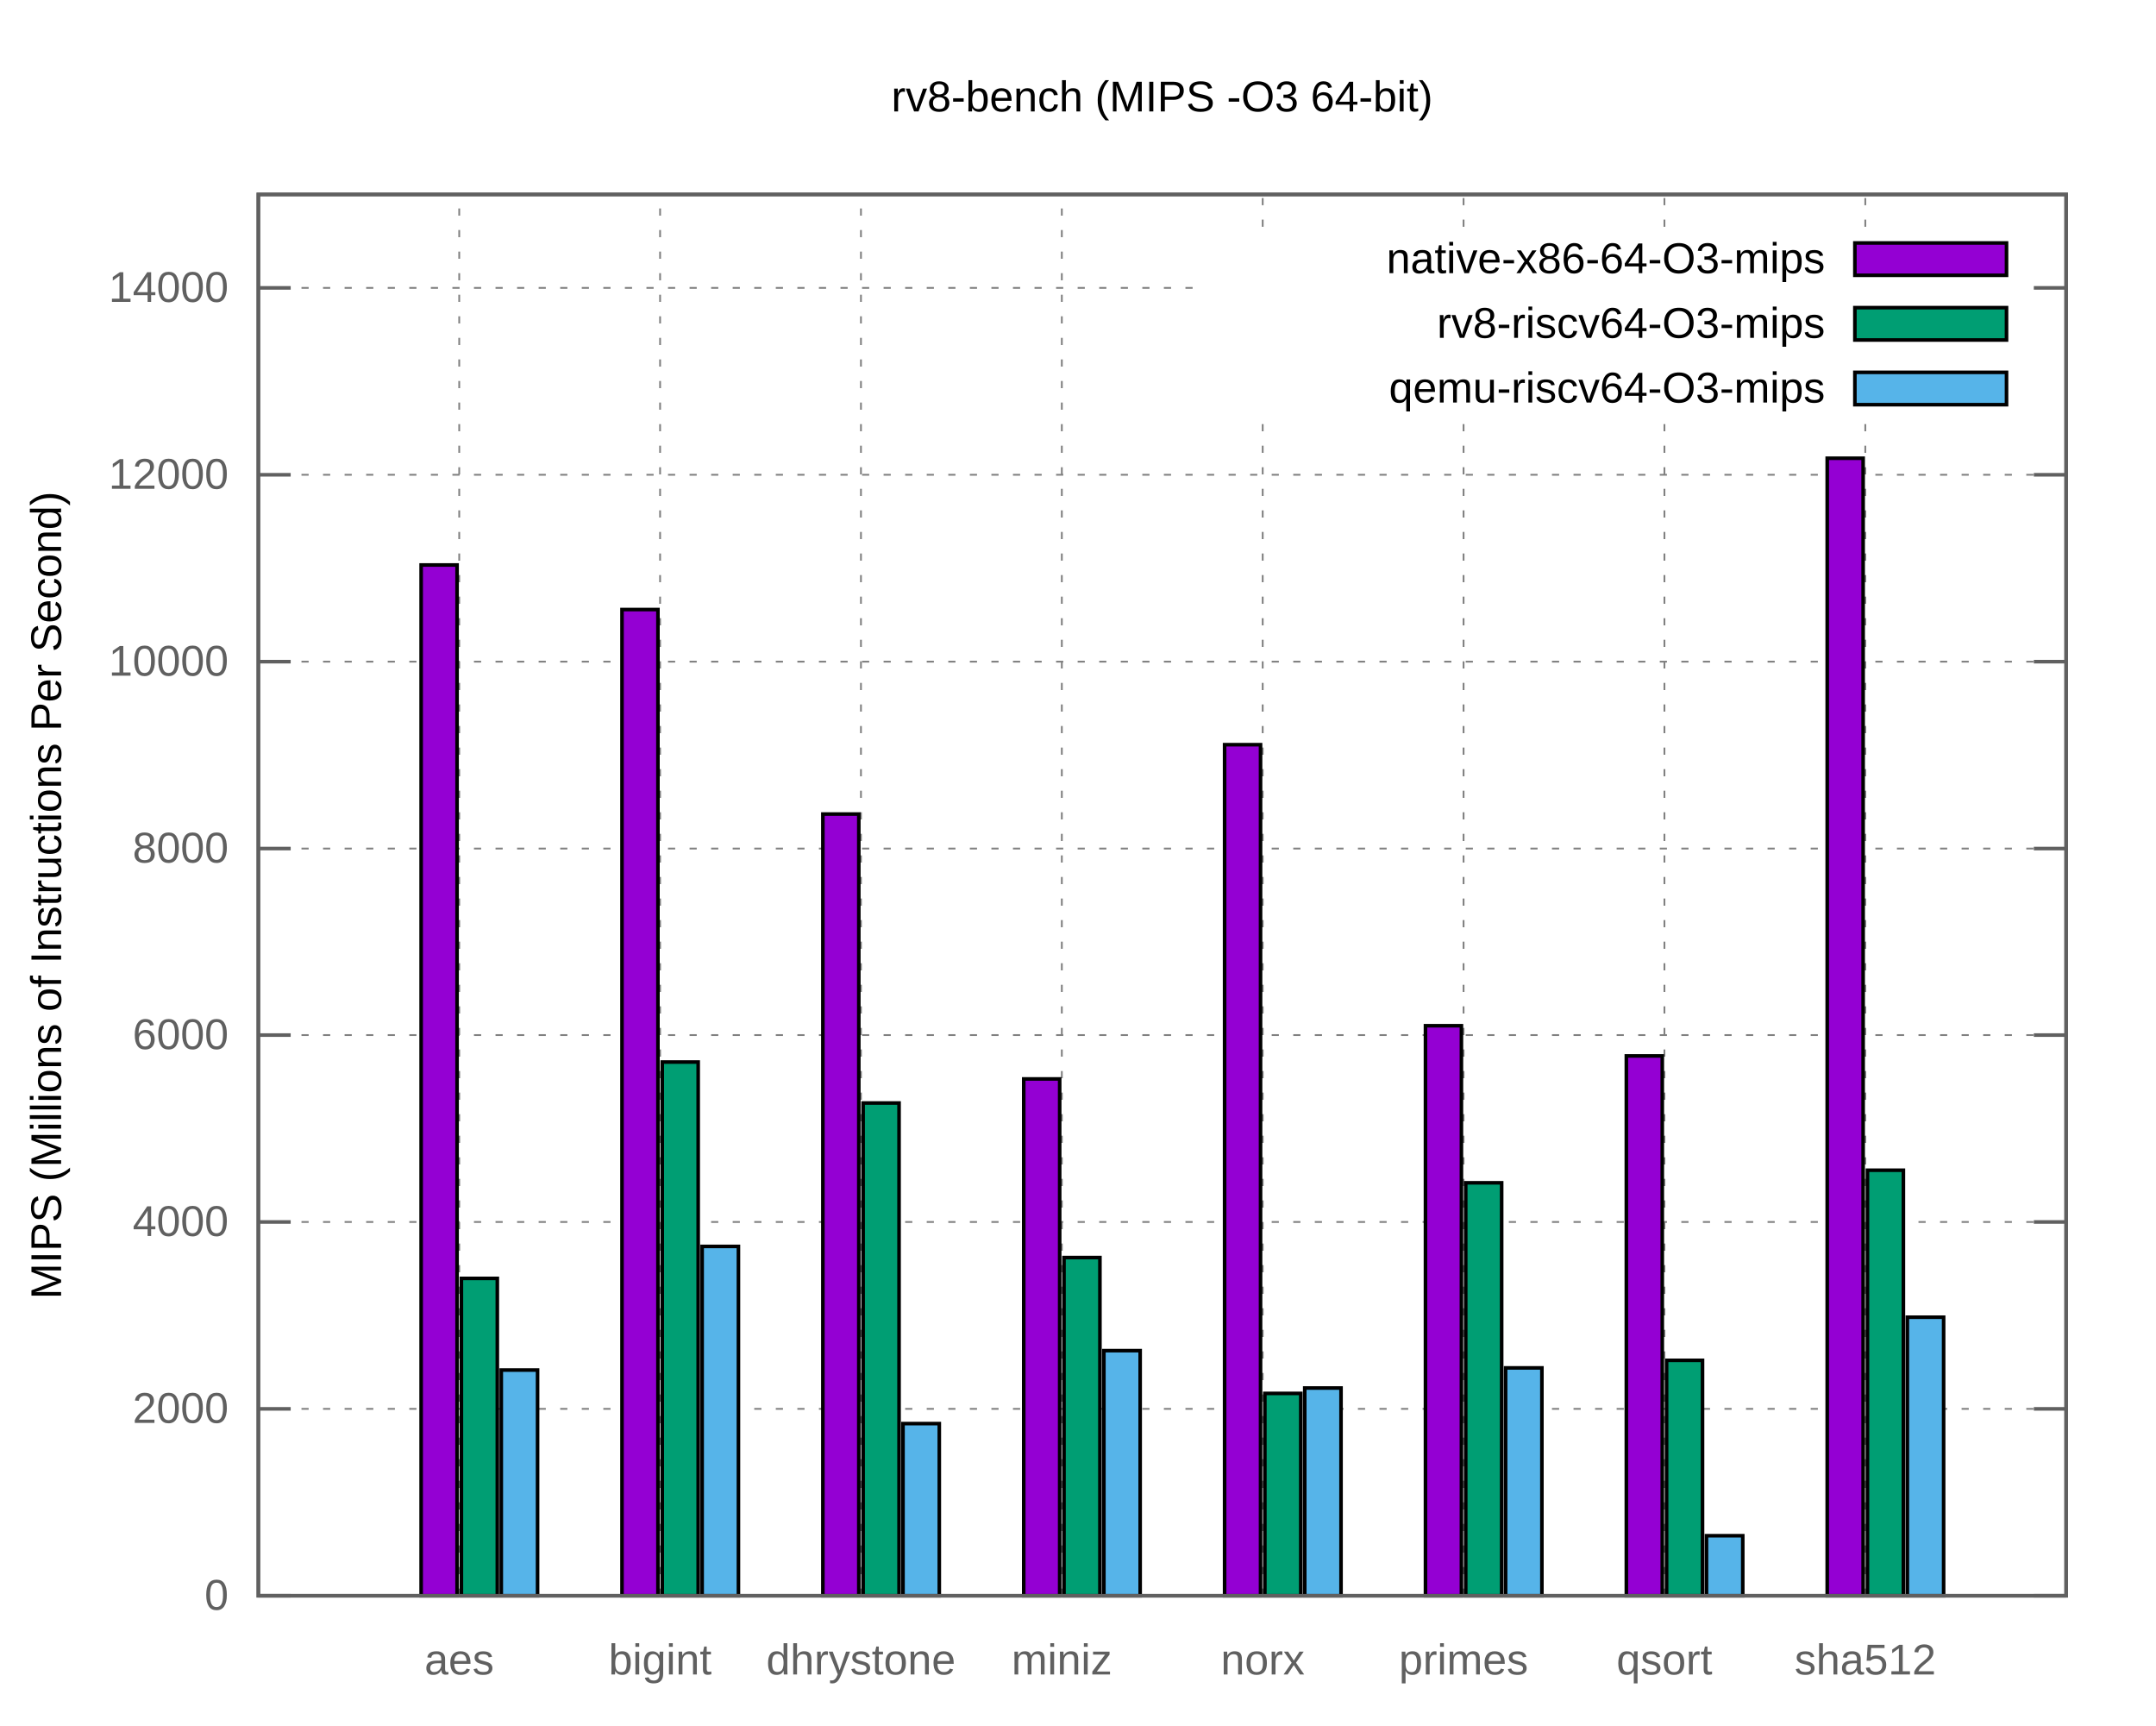
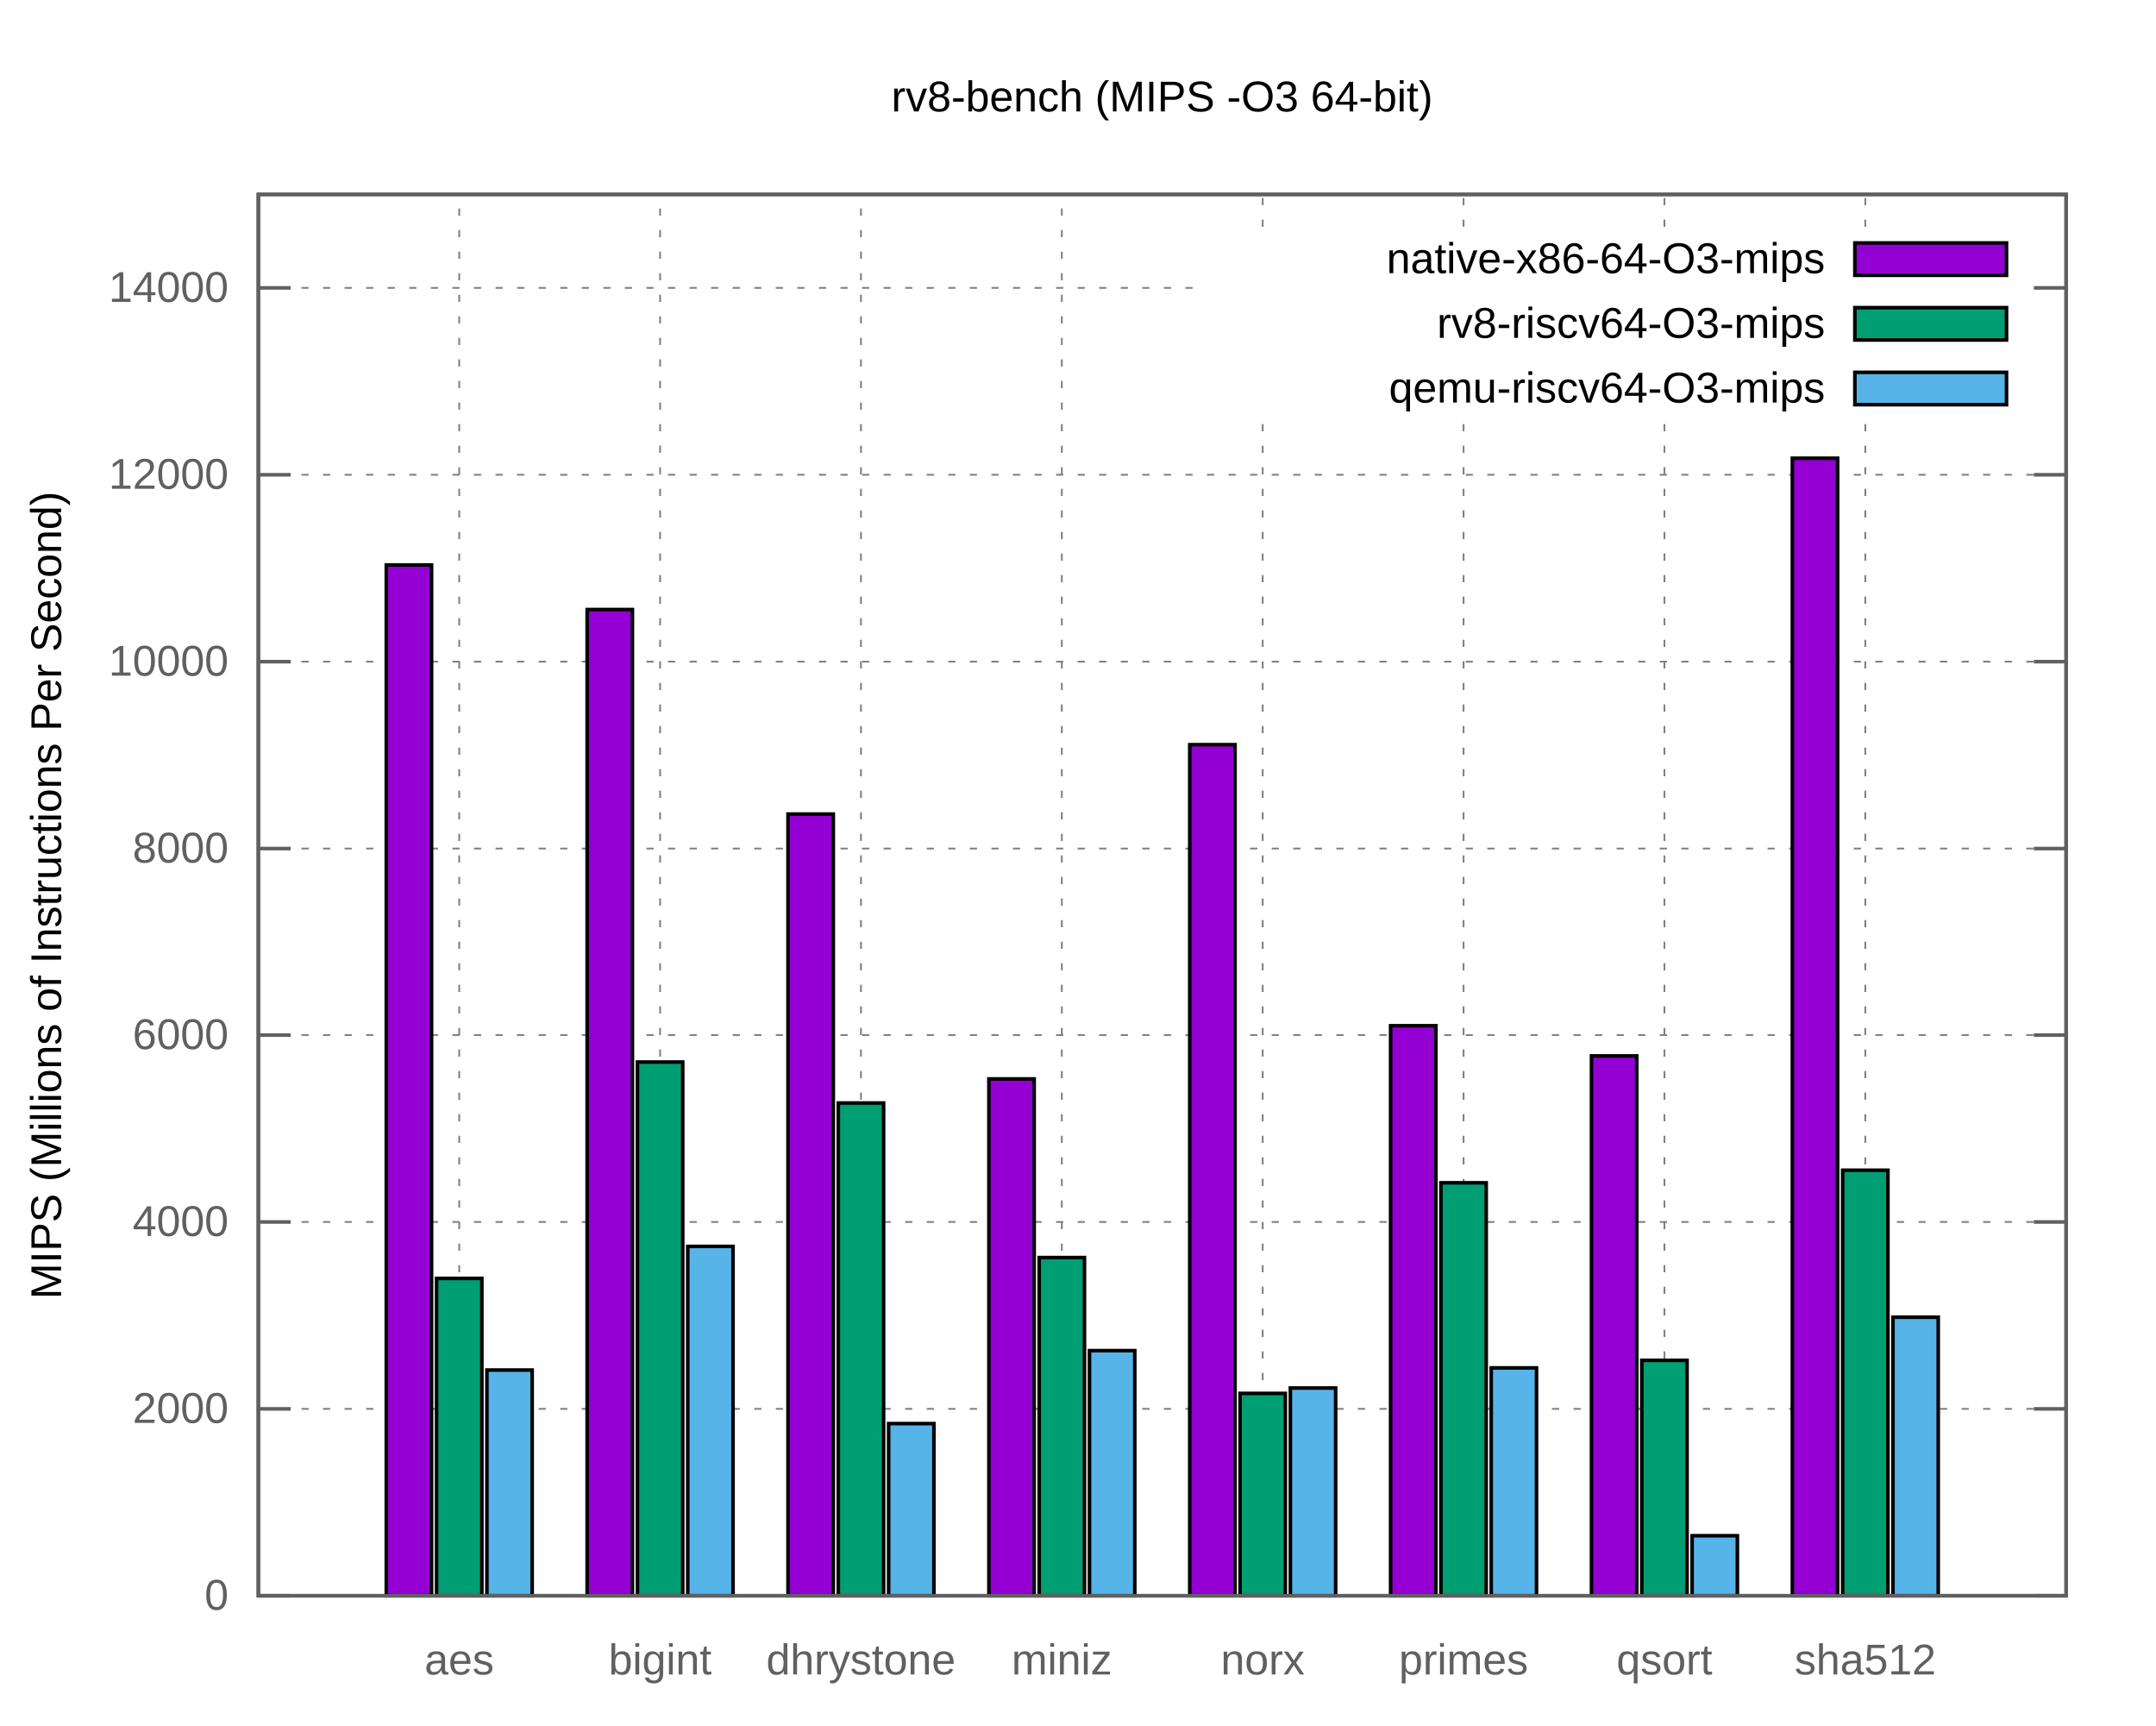
<svg xmlns="http://www.w3.org/2000/svg" xmlns:xlink="http://www.w3.org/1999/xlink" width="600" height="480" viewBox="0 0 600 480">
  <g id="gnuplot_canvas">
    <rect x="0" y="0" width="600" height="480" fill="none" />
    <defs>
      <circle id="gpDot" r="0.5" stroke-width="0.5" />
      <path id="gpPt0" stroke-width="0.222" stroke="currentColor" d="M-1,0 h2 M0,-1 v2" />
      <path id="gpPt1" stroke-width="0.222" stroke="currentColor" d="M-1,-1 L1,1 M1,-1 L-1,1" />
      <path id="gpPt2" stroke-width="0.222" stroke="currentColor" d="M-1,0 L1,0 M0,-1 L0,1 M-1,-1 L1,1 M-1,1 L1,-1" />
      <rect id="gpPt3" stroke-width="0.222" stroke="currentColor" x="-1" y="-1" width="2" height="2" />
      <rect id="gpPt4" stroke-width="0.222" stroke="currentColor" fill="currentColor" x="-1" y="-1" width="2" height="2" />
      <circle id="gpPt5" stroke-width="0.222" stroke="currentColor" cx="0" cy="0" r="1" />
      <use xlink:href="#gpPt5" id="gpPt6" fill="currentColor" stroke="none" />
      <path id="gpPt7" stroke-width="0.222" stroke="currentColor" d="M0,-1.33 L-1.33,0.67 L1.33,0.67 z" />
      <use xlink:href="#gpPt7" id="gpPt8" fill="currentColor" stroke="none" />
      <use xlink:href="#gpPt7" id="gpPt9" stroke="currentColor" transform="rotate(180)" />
      <use xlink:href="#gpPt9" id="gpPt10" fill="currentColor" stroke="none" />
      <use xlink:href="#gpPt3" id="gpPt11" stroke="currentColor" transform="rotate(45)" />
      <use xlink:href="#gpPt11" id="gpPt12" fill="currentColor" stroke="none" />
      <path id="gpPt13" stroke-width="0.222" stroke="currentColor" d="M0,1.330 L1.265,0.411 L0.782,-1.067 L-0.782,-1.076 L-1.265,0.411 z" />
      <use xlink:href="#gpPt13" id="gpPt14" fill="currentColor" stroke="none" />
      <filter id="textbox" filterUnits="objectBoundingBox" x="0" y="0" height="1" width="1">
        <feFlood flood-color="white" flood-opacity="1" result="bgnd" />
        <feComposite in="SourceGraphic" in2="bgnd" operator="atop" />
      </filter>
      <filter id="greybox" filterUnits="objectBoundingBox" x="0" y="0" height="1" width="1">
        <feFlood flood-color="lightgrey" flood-opacity="1" result="grey" />
        <feComposite in="SourceGraphic" in2="grey" operator="atop" />
      </filter>
    </defs>
    <g fill="none" color="white" stroke="currentColor" stroke-width="1.00" stroke-linecap="butt" stroke-linejoin="miter">
</g>
    <g fill="none" color="black" stroke="currentColor" stroke-width="1.00" stroke-linecap="butt" stroke-linejoin="miter">
</g>
    <g fill="none" color="black" stroke="rgb( 96,  96,  96)" stroke-width="0.50" stroke-linecap="butt" stroke-linejoin="miter">
</g>
    <g fill="none" color="gray" stroke="currentColor" stroke-width="0.50" stroke-linecap="butt" stroke-linejoin="miter">
      <path stroke="gray" stroke-dasharray="2,4" class="gridline" d="M71.9,444.0 L575.0,444.0  " />
    </g>
    <g fill="none" color="gray" stroke="gray" stroke-width="1.00" stroke-linecap="butt" stroke-linejoin="miter">
</g>
    <g fill="none" color="black" stroke="currentColor" stroke-width="1.00" stroke-linecap="butt" stroke-linejoin="miter">
      <path stroke="rgb( 96,  96,  96)" d="M71.9,444.0 L80.9,444.0 M575.0,444.0 L566.0,444.0  " />
      <g transform="translate(63.6,447.9)" stroke="none" fill="rgb(96,96,96)" font-family="Arial" font-size="12.00" text-anchor="end">
        <text>
          <tspan font-family="Arial"> 0</tspan>
        </text>
      </g>
    </g>
    <g fill="none" color="black" stroke="currentColor" stroke-width="1.00" stroke-linecap="butt" stroke-linejoin="miter">
</g>
    <g fill="none" color="black" stroke="rgb( 96,  96,  96)" stroke-width="0.50" stroke-linecap="butt" stroke-linejoin="miter">
</g>
    <g fill="none" color="gray" stroke="currentColor" stroke-width="0.50" stroke-linecap="butt" stroke-linejoin="miter">
      <path stroke="gray" stroke-dasharray="2,4" class="gridline" d="M71.9,392.0 L575.0,392.0  " />
    </g>
    <g fill="none" color="gray" stroke="gray" stroke-width="1.00" stroke-linecap="butt" stroke-linejoin="miter">
</g>
    <g fill="none" color="black" stroke="currentColor" stroke-width="1.00" stroke-linecap="butt" stroke-linejoin="miter">
      <path stroke="rgb( 96,  96,  96)" d="M71.9,392.0 L80.9,392.0 M575.0,392.0 L566.0,392.0  " />
      <g transform="translate(63.6,395.9)" stroke="none" fill="rgb(96,96,96)" font-family="Arial" font-size="12.00" text-anchor="end">
        <text>
          <tspan font-family="Arial"> 2000</tspan>
        </text>
      </g>
    </g>
    <g fill="none" color="black" stroke="currentColor" stroke-width="1.00" stroke-linecap="butt" stroke-linejoin="miter">
</g>
    <g fill="none" color="black" stroke="rgb( 96,  96,  96)" stroke-width="0.50" stroke-linecap="butt" stroke-linejoin="miter">
</g>
    <g fill="none" color="gray" stroke="currentColor" stroke-width="0.50" stroke-linecap="butt" stroke-linejoin="miter">
      <path stroke="gray" stroke-dasharray="2,4" class="gridline" d="M71.9,340.0 L575.0,340.0  " />
    </g>
    <g fill="none" color="gray" stroke="gray" stroke-width="1.00" stroke-linecap="butt" stroke-linejoin="miter">
</g>
    <g fill="none" color="black" stroke="currentColor" stroke-width="1.00" stroke-linecap="butt" stroke-linejoin="miter">
      <path stroke="rgb( 96,  96,  96)" d="M71.9,340.0 L80.9,340.0 M575.0,340.0 L566.0,340.0  " />
      <g transform="translate(63.6,343.9)" stroke="none" fill="rgb(96,96,96)" font-family="Arial" font-size="12.00" text-anchor="end">
        <text>
          <tspan font-family="Arial"> 4000</tspan>
        </text>
      </g>
    </g>
    <g fill="none" color="black" stroke="currentColor" stroke-width="1.00" stroke-linecap="butt" stroke-linejoin="miter">
</g>
    <g fill="none" color="black" stroke="rgb( 96,  96,  96)" stroke-width="0.50" stroke-linecap="butt" stroke-linejoin="miter">
</g>
    <g fill="none" color="gray" stroke="currentColor" stroke-width="0.50" stroke-linecap="butt" stroke-linejoin="miter">
      <path stroke="gray" stroke-dasharray="2,4" class="gridline" d="M71.9,288.0 L575.0,288.0  " />
    </g>
    <g fill="none" color="gray" stroke="gray" stroke-width="1.00" stroke-linecap="butt" stroke-linejoin="miter">
</g>
    <g fill="none" color="black" stroke="currentColor" stroke-width="1.00" stroke-linecap="butt" stroke-linejoin="miter">
      <path stroke="rgb( 96,  96,  96)" d="M71.9,288.0 L80.9,288.0 M575.0,288.0 L566.0,288.0  " />
      <g transform="translate(63.6,291.9)" stroke="none" fill="rgb(96,96,96)" font-family="Arial" font-size="12.00" text-anchor="end">
        <text>
          <tspan font-family="Arial"> 6000</tspan>
        </text>
      </g>
    </g>
    <g fill="none" color="black" stroke="currentColor" stroke-width="1.00" stroke-linecap="butt" stroke-linejoin="miter">
</g>
    <g fill="none" color="black" stroke="rgb( 96,  96,  96)" stroke-width="0.50" stroke-linecap="butt" stroke-linejoin="miter">
</g>
    <g fill="none" color="gray" stroke="currentColor" stroke-width="0.50" stroke-linecap="butt" stroke-linejoin="miter">
      <path stroke="gray" stroke-dasharray="2,4" class="gridline" d="M71.9,236.1 L575.0,236.1  " />
    </g>
    <g fill="none" color="gray" stroke="gray" stroke-width="1.00" stroke-linecap="butt" stroke-linejoin="miter">
</g>
    <g fill="none" color="black" stroke="currentColor" stroke-width="1.00" stroke-linecap="butt" stroke-linejoin="miter">
      <path stroke="rgb( 96,  96,  96)" d="M71.9,236.1 L80.9,236.1 M575.0,236.1 L566.0,236.1  " />
      <g transform="translate(63.6,240.0)" stroke="none" fill="rgb(96,96,96)" font-family="Arial" font-size="12.00" text-anchor="end">
        <text>
          <tspan font-family="Arial"> 8000</tspan>
        </text>
      </g>
    </g>
    <g fill="none" color="black" stroke="currentColor" stroke-width="1.00" stroke-linecap="butt" stroke-linejoin="miter">
</g>
    <g fill="none" color="black" stroke="rgb( 96,  96,  96)" stroke-width="0.50" stroke-linecap="butt" stroke-linejoin="miter">
</g>
    <g fill="none" color="gray" stroke="currentColor" stroke-width="0.50" stroke-linecap="butt" stroke-linejoin="miter">
      <path stroke="gray" stroke-dasharray="2,4" class="gridline" d="M71.9,184.1 L575.0,184.1  " />
    </g>
    <g fill="none" color="gray" stroke="gray" stroke-width="1.00" stroke-linecap="butt" stroke-linejoin="miter">
</g>
    <g fill="none" color="black" stroke="currentColor" stroke-width="1.00" stroke-linecap="butt" stroke-linejoin="miter">
      <path stroke="rgb( 96,  96,  96)" d="M71.9,184.1 L80.9,184.1 M575.0,184.1 L566.0,184.1  " />
      <g transform="translate(63.6,188.0)" stroke="none" fill="rgb(96,96,96)" font-family="Arial" font-size="12.00" text-anchor="end">
        <text>
          <tspan font-family="Arial"> 10000</tspan>
        </text>
      </g>
    </g>
    <g fill="none" color="black" stroke="currentColor" stroke-width="1.00" stroke-linecap="butt" stroke-linejoin="miter">
</g>
    <g fill="none" color="black" stroke="rgb( 96,  96,  96)" stroke-width="0.50" stroke-linecap="butt" stroke-linejoin="miter">
</g>
    <g fill="none" color="gray" stroke="currentColor" stroke-width="0.50" stroke-linecap="butt" stroke-linejoin="miter">
      <path stroke="gray" stroke-dasharray="2,4" class="gridline" d="M71.9,132.1 L575.0,132.1  " />
    </g>
    <g fill="none" color="gray" stroke="gray" stroke-width="1.00" stroke-linecap="butt" stroke-linejoin="miter">
</g>
    <g fill="none" color="black" stroke="currentColor" stroke-width="1.00" stroke-linecap="butt" stroke-linejoin="miter">
      <path stroke="rgb( 96,  96,  96)" d="M71.9,132.1 L80.9,132.1 M575.0,132.1 L566.0,132.1  " />
      <g transform="translate(63.6,136.0)" stroke="none" fill="rgb(96,96,96)" font-family="Arial" font-size="12.00" text-anchor="end">
        <text>
          <tspan font-family="Arial"> 12000</tspan>
        </text>
      </g>
    </g>
    <g fill="none" color="black" stroke="currentColor" stroke-width="1.00" stroke-linecap="butt" stroke-linejoin="miter">
</g>
    <g fill="none" color="black" stroke="rgb( 96,  96,  96)" stroke-width="0.50" stroke-linecap="butt" stroke-linejoin="miter">
</g>
    <g fill="none" color="gray" stroke="currentColor" stroke-width="0.50" stroke-linecap="butt" stroke-linejoin="miter">
      <path stroke="gray" stroke-dasharray="2,4" class="gridline" d="M71.9,80.1 L333.6,80.1 M566.7,80.1 L575.0,80.1  " />
    </g>
    <g fill="none" color="gray" stroke="gray" stroke-width="1.00" stroke-linecap="butt" stroke-linejoin="miter">
</g>
    <g fill="none" color="black" stroke="currentColor" stroke-width="1.00" stroke-linecap="butt" stroke-linejoin="miter">
      <path stroke="rgb( 96,  96,  96)" d="M71.9,80.1 L80.9,80.1 M575.0,80.1 L566.0,80.1  " />
      <g transform="translate(63.6,84.0)" stroke="none" fill="rgb(96,96,96)" font-family="Arial" font-size="12.00" text-anchor="end">
        <text>
          <tspan font-family="Arial"> 14000</tspan>
        </text>
      </g>
    </g>
    <g fill="none" color="black" stroke="currentColor" stroke-width="1.00" stroke-linecap="butt" stroke-linejoin="miter">
</g>
    <g fill="none" color="black" stroke="rgb( 96,  96,  96)" stroke-width="0.50" stroke-linecap="butt" stroke-linejoin="miter">
</g>
    <g fill="none" color="gray" stroke="currentColor" stroke-width="0.50" stroke-linecap="butt" stroke-linejoin="miter">
      <path stroke="gray" stroke-dasharray="2,4" class="gridline" d="M127.8,444.0 L127.8,54.1  " />
    </g>
    <g fill="none" color="gray" stroke="gray" stroke-width="1.00" stroke-linecap="butt" stroke-linejoin="miter">
</g>
    <g fill="none" color="black" stroke="currentColor" stroke-width="1.00" stroke-linecap="butt" stroke-linejoin="miter">
      <path stroke="rgb( 96,  96,  96)" d="M127.8,444.0 M127.8,54.1  " />
      <g transform="translate(127.8,465.9)" stroke="none" fill="rgb(96,96,96)" font-family="Arial" font-size="12.00" text-anchor="middle">
        <text>
          <tspan font-family="Arial">aes</tspan>
        </text>
      </g>
    </g>
    <g fill="none" color="black" stroke="currentColor" stroke-width="1.00" stroke-linecap="butt" stroke-linejoin="miter">
</g>
    <g fill="none" color="black" stroke="rgb( 96,  96,  96)" stroke-width="0.50" stroke-linecap="butt" stroke-linejoin="miter">
</g>
    <g fill="none" color="gray" stroke="currentColor" stroke-width="0.50" stroke-linecap="butt" stroke-linejoin="miter">
      <path stroke="gray" stroke-dasharray="2,4" class="gridline" d="M183.7,444.0 L183.7,54.1  " />
    </g>
    <g fill="none" color="gray" stroke="gray" stroke-width="1.00" stroke-linecap="butt" stroke-linejoin="miter">
</g>
    <g fill="none" color="black" stroke="currentColor" stroke-width="1.00" stroke-linecap="butt" stroke-linejoin="miter">
      <path stroke="rgb( 96,  96,  96)" d="M183.7,444.0 M183.7,54.1  " />
      <g transform="translate(183.7,465.9)" stroke="none" fill="rgb(96,96,96)" font-family="Arial" font-size="12.00" text-anchor="middle">
        <text>
          <tspan font-family="Arial">bigint</tspan>
        </text>
      </g>
    </g>
    <g fill="none" color="black" stroke="currentColor" stroke-width="1.00" stroke-linecap="butt" stroke-linejoin="miter">
</g>
    <g fill="none" color="black" stroke="rgb( 96,  96,  96)" stroke-width="0.50" stroke-linecap="butt" stroke-linejoin="miter">
</g>
    <g fill="none" color="gray" stroke="currentColor" stroke-width="0.50" stroke-linecap="butt" stroke-linejoin="miter">
      <path stroke="gray" stroke-dasharray="2,4" class="gridline" d="M239.6,444.0 L239.6,54.1  " />
    </g>
    <g fill="none" color="gray" stroke="gray" stroke-width="1.00" stroke-linecap="butt" stroke-linejoin="miter">
</g>
    <g fill="none" color="black" stroke="currentColor" stroke-width="1.00" stroke-linecap="butt" stroke-linejoin="miter">
      <path stroke="rgb( 96,  96,  96)" d="M239.6,444.0 M239.6,54.1  " />
      <g transform="translate(239.6,465.9)" stroke="none" fill="rgb(96,96,96)" font-family="Arial" font-size="12.00" text-anchor="middle">
        <text>
          <tspan font-family="Arial">dhrystone</tspan>
        </text>
      </g>
    </g>
    <g fill="none" color="black" stroke="currentColor" stroke-width="1.00" stroke-linecap="butt" stroke-linejoin="miter">
</g>
    <g fill="none" color="black" stroke="rgb( 96,  96,  96)" stroke-width="0.50" stroke-linecap="butt" stroke-linejoin="miter">
</g>
    <g fill="none" color="gray" stroke="currentColor" stroke-width="0.50" stroke-linecap="butt" stroke-linejoin="miter">
      <path stroke="gray" stroke-dasharray="2,4" class="gridline" d="M295.5,444.0 L295.5,54.1  " />
    </g>
    <g fill="none" color="gray" stroke="gray" stroke-width="1.00" stroke-linecap="butt" stroke-linejoin="miter">
</g>
    <g fill="none" color="black" stroke="currentColor" stroke-width="1.00" stroke-linecap="butt" stroke-linejoin="miter">
      <path stroke="rgb( 96,  96,  96)" d="M295.5,444.0 M295.5,54.1  " />
      <g transform="translate(295.5,465.9)" stroke="none" fill="rgb(96,96,96)" font-family="Arial" font-size="12.00" text-anchor="middle">
        <text>
          <tspan font-family="Arial">miniz</tspan>
        </text>
      </g>
    </g>
    <g fill="none" color="black" stroke="currentColor" stroke-width="1.00" stroke-linecap="butt" stroke-linejoin="miter">
</g>
    <g fill="none" color="black" stroke="rgb( 96,  96,  96)" stroke-width="0.50" stroke-linecap="butt" stroke-linejoin="miter">
</g>
    <g fill="none" color="gray" stroke="currentColor" stroke-width="0.50" stroke-linecap="butt" stroke-linejoin="miter">
      <path stroke="gray" stroke-dasharray="2,4" class="gridline" d="M351.4,444.0 L351.4,117.1 M351.4,63.1 L351.4,54.1  " />
    </g>
    <g fill="none" color="gray" stroke="gray" stroke-width="1.00" stroke-linecap="butt" stroke-linejoin="miter">
</g>
    <g fill="none" color="black" stroke="currentColor" stroke-width="1.00" stroke-linecap="butt" stroke-linejoin="miter">
      <path stroke="rgb( 96,  96,  96)" d="M351.4,444.0 M351.4,54.1  " />
      <g transform="translate(351.4,465.9)" stroke="none" fill="rgb(96,96,96)" font-family="Arial" font-size="12.00" text-anchor="middle">
        <text>
          <tspan font-family="Arial">norx</tspan>
        </text>
      </g>
    </g>
    <g fill="none" color="black" stroke="currentColor" stroke-width="1.00" stroke-linecap="butt" stroke-linejoin="miter">
</g>
    <g fill="none" color="black" stroke="rgb( 96,  96,  96)" stroke-width="0.50" stroke-linecap="butt" stroke-linejoin="miter">
</g>
    <g fill="none" color="gray" stroke="currentColor" stroke-width="0.50" stroke-linecap="butt" stroke-linejoin="miter">
      <path stroke="gray" stroke-dasharray="2,4" class="gridline" d="M407.3,444.0 L407.3,117.1 M407.3,63.1 L407.3,54.1  " />
    </g>
    <g fill="none" color="gray" stroke="gray" stroke-width="1.00" stroke-linecap="butt" stroke-linejoin="miter">
</g>
    <g fill="none" color="black" stroke="currentColor" stroke-width="1.00" stroke-linecap="butt" stroke-linejoin="miter">
      <path stroke="rgb( 96,  96,  96)" d="M407.3,444.0 M407.3,54.1  " />
      <g transform="translate(407.3,465.9)" stroke="none" fill="rgb(96,96,96)" font-family="Arial" font-size="12.00" text-anchor="middle">
        <text>
          <tspan font-family="Arial">primes</tspan>
        </text>
      </g>
    </g>
    <g fill="none" color="black" stroke="currentColor" stroke-width="1.00" stroke-linecap="butt" stroke-linejoin="miter">
</g>
    <g fill="none" color="black" stroke="rgb( 96,  96,  96)" stroke-width="0.50" stroke-linecap="butt" stroke-linejoin="miter">
</g>
    <g fill="none" color="gray" stroke="currentColor" stroke-width="0.50" stroke-linecap="butt" stroke-linejoin="miter">
      <path stroke="gray" stroke-dasharray="2,4" class="gridline" d="M463.2,444.0 L463.2,117.1 M463.2,63.1 L463.2,54.1  " />
    </g>
    <g fill="none" color="gray" stroke="gray" stroke-width="1.00" stroke-linecap="butt" stroke-linejoin="miter">
</g>
    <g fill="none" color="black" stroke="currentColor" stroke-width="1.00" stroke-linecap="butt" stroke-linejoin="miter">
      <path stroke="rgb( 96,  96,  96)" d="M463.2,444.0 M463.2,54.1  " />
      <g transform="translate(463.2,465.9)" stroke="none" fill="rgb(96,96,96)" font-family="Arial" font-size="12.00" text-anchor="middle">
        <text>
          <tspan font-family="Arial">qsort</tspan>
        </text>
      </g>
    </g>
    <g fill="none" color="black" stroke="currentColor" stroke-width="1.00" stroke-linecap="butt" stroke-linejoin="miter">
</g>
    <g fill="none" color="black" stroke="rgb( 96,  96,  96)" stroke-width="0.50" stroke-linecap="butt" stroke-linejoin="miter">
</g>
    <g fill="none" color="gray" stroke="currentColor" stroke-width="0.50" stroke-linecap="butt" stroke-linejoin="miter">
      <path stroke="gray" stroke-dasharray="2,4" class="gridline" d="M519.1,444.0 L519.1,117.1 M519.1,63.1 L519.1,54.1  " />
    </g>
    <g fill="none" color="gray" stroke="gray" stroke-width="1.00" stroke-linecap="butt" stroke-linejoin="miter">
</g>
    <g fill="none" color="black" stroke="currentColor" stroke-width="1.00" stroke-linecap="butt" stroke-linejoin="miter">
      <path stroke="rgb( 96,  96,  96)" d="M519.1,444.0 M519.1,54.1  " />
      <g transform="translate(519.1,465.9)" stroke="none" fill="rgb(96,96,96)" font-family="Arial" font-size="12.00" text-anchor="middle">
        <text>
          <tspan font-family="Arial">sha512</tspan>
        </text>
      </g>
    </g>
    <g fill="none" color="black" stroke="currentColor" stroke-width="1.00" stroke-linecap="butt" stroke-linejoin="miter">
</g>
    <g fill="none" color="black" stroke="currentColor" stroke-width="1.00" stroke-linecap="butt" stroke-linejoin="miter">
      <path stroke="rgb( 96,  96,  96)" d="M71.9,54.1 L71.9,444.0 L575.0,444.0 L575.0,54.1 L71.9,54.1 Z  " />
    </g>
    <g fill="none" color="black" stroke="currentColor" stroke-width="1.00" stroke-linecap="butt" stroke-linejoin="miter">
      <g transform="translate(17.0,249.1) rotate(270)" stroke="none" fill="black" font-family="Arial" font-size="12.00" text-anchor="middle">
        <text>
          <tspan font-family="Arial">MIPS (Millions of Instructions Per Second)</tspan>
        </text>
      </g>
    </g>
    <g fill="none" color="black" stroke="currentColor" stroke-width="1.00" stroke-linecap="butt" stroke-linejoin="miter">
      <g transform="translate(323.4,31.0)" stroke="none" fill="black" font-family="Arial" font-size="12.00" text-anchor="middle">
        <text>
          <tspan font-family="Arial">rv8-bench (MIPS -O3 64-bit)</tspan>
        </text>
      </g>
    </g>
    <g id="gnuplot_plot_1">
      <g fill="none" color="black" stroke="currentColor" stroke-width="1.00" stroke-linecap="butt" stroke-linejoin="miter">
        <g transform="translate(507.9,76.0)" stroke="none" fill="black" font-family="Arial" font-size="12.00" text-anchor="end">
          <text>
            <tspan font-family="Arial">native-x86-64-O3-mips</tspan>
          </text>
        </g>
      </g>
      <g fill="none" color="black" stroke="currentColor" stroke-width="1.00" stroke-linecap="butt" stroke-linejoin="miter">
        <g stroke="none" shape-rendering="crispEdges">
          <polygon fill="rgb(148,   0, 211)" points="516.2,76.6 558.4,76.6 558.4,67.6 516.2,67.6 " />
        </g>
        <path stroke="black" d="M516.2,76.6 L558.4,76.6 L558.4,67.6 L516.2,67.6 L516.2,76.6 Z  " />
      </g>
      <g fill="none" color="black" stroke="currentColor" stroke-width="1.00" stroke-linecap="butt" stroke-linejoin="miter">
        <g stroke="none" shape-rendering="crispEdges">
-           <polygon fill="rgb(148,   0, 211)" points="117.2,444.0 127.3,444.0 127.3,157.1 117.2,157.1 " />
-         </g>
-         <path stroke="black" d="M117.2,444.0 L117.2,157.2 L127.2,157.2 L127.2,444.0 L117.2,444.0 Z  " />
-       </g>
-       <g fill="none" color="black" stroke="currentColor" stroke-width="1.00" stroke-linecap="butt" stroke-linejoin="miter">
-         <g stroke="none" shape-rendering="crispEdges">
-           <polygon fill="rgb(148,   0, 211)" points="173.1,444.0 183.2,444.0 183.2,169.5 173.1,169.5 " />
-         </g>
-         <path stroke="black" d="M173.1,444.0 L173.1,169.6 L183.1,169.6 L183.1,444.0 L173.1,444.0 Z  " />
-       </g>
-       <g fill="none" color="black" stroke="currentColor" stroke-width="1.00" stroke-linecap="butt" stroke-linejoin="miter">
-         <g stroke="none" shape-rendering="crispEdges">
-           <polygon fill="rgb(148,   0, 211)" points="229.0,444.0 239.1,444.0 239.1,226.4 229.0,226.4 " />
-         </g>
-         <path stroke="black" d="M229.0,444.0 L229.0,226.5 L239.0,226.5 L239.0,444.0 L229.0,444.0 Z  " />
-       </g>
-       <g fill="none" color="black" stroke="currentColor" stroke-width="1.00" stroke-linecap="butt" stroke-linejoin="miter">
-         <g stroke="none" shape-rendering="crispEdges">
-           <polygon fill="rgb(148,   0, 211)" points="284.9,444.0 295.0,444.0 295.0,300.1 284.9,300.1 " />
-         </g>
-         <path stroke="black" d="M284.9,444.0 L284.9,300.2 L294.9,300.2 L294.9,444.0 L284.9,444.0 Z  " />
-       </g>
-       <g fill="none" color="black" stroke="currentColor" stroke-width="1.00" stroke-linecap="butt" stroke-linejoin="miter">
-         <g stroke="none" shape-rendering="crispEdges">
-           <polygon fill="rgb(148,   0, 211)" points="340.8,444.0 350.9,444.0 350.9,207.1 340.8,207.1 " />
-         </g>
-         <path stroke="black" d="M340.8,444.0 L340.8,207.2 L350.8,207.2 L350.8,444.0 L340.8,444.0 Z  " />
-       </g>
-       <g fill="none" color="black" stroke="currentColor" stroke-width="1.00" stroke-linecap="butt" stroke-linejoin="miter">
-         <g stroke="none" shape-rendering="crispEdges">
-           <polygon fill="rgb(148,   0, 211)" points="396.7,444.0 406.8,444.0 406.8,285.3 396.7,285.3 " />
-         </g>
-         <path stroke="black" d="M396.7,444.0 L396.7,285.4 L406.7,285.4 L406.7,444.0 L396.7,444.0 Z  " />
-       </g>
-       <g fill="none" color="black" stroke="currentColor" stroke-width="1.00" stroke-linecap="butt" stroke-linejoin="miter">
-         <g stroke="none" shape-rendering="crispEdges">
-           <polygon fill="rgb(148,   0, 211)" points="452.6,444.0 462.7,444.0 462.7,293.7 452.6,293.7 " />
-         </g>
-         <path stroke="black" d="M452.6,444.0 L452.6,293.8 L462.6,293.8 L462.6,444.0 L452.6,444.0 Z  " />
-       </g>
-       <g fill="none" color="black" stroke="currentColor" stroke-width="1.00" stroke-linecap="butt" stroke-linejoin="miter">
-         <g stroke="none" shape-rendering="crispEdges">
-           <polygon fill="rgb(148,   0, 211)" points="508.5,444.0 518.6,444.0 518.6,127.4 508.5,127.4 " />
-         </g>
-         <path stroke="black" d="M508.5,444.0 L508.5,127.5 L518.5,127.5 L518.5,444.0 L508.5,444.0 Z  " />
+           <polygon fill="rgb(148,   0, 211)" points="107.5,444.0 120.2,444.0 120.2,157.1 107.5,157.1 " />
+         </g>
+         <path stroke="black" d="M107.5,444.0 L107.5,157.2 L120.1,157.2 L120.1,444.0 L107.5,444.0 Z  " />
+       </g>
+       <g fill="none" color="black" stroke="currentColor" stroke-width="1.00" stroke-linecap="butt" stroke-linejoin="miter">
+         <g stroke="none" shape-rendering="crispEdges">
+           <polygon fill="rgb(148,   0, 211)" points="163.4,444.0 176.1,444.0 176.1,169.5 163.4,169.5 " />
+         </g>
+         <path stroke="black" d="M163.4,444.0 L163.4,169.6 L176.0,169.6 L176.0,444.0 L163.4,444.0 Z  " />
+       </g>
+       <g fill="none" color="black" stroke="currentColor" stroke-width="1.00" stroke-linecap="butt" stroke-linejoin="miter">
+         <g stroke="none" shape-rendering="crispEdges">
+           <polygon fill="rgb(148,   0, 211)" points="219.3,444.0 232.0,444.0 232.0,226.4 219.3,226.4 " />
+         </g>
+         <path stroke="black" d="M219.3,444.0 L219.3,226.5 L231.9,226.5 L231.9,444.0 L219.3,444.0 Z  " />
+       </g>
+       <g fill="none" color="black" stroke="currentColor" stroke-width="1.00" stroke-linecap="butt" stroke-linejoin="miter">
+         <g stroke="none" shape-rendering="crispEdges">
+           <polygon fill="rgb(148,   0, 211)" points="275.2,444.0 287.9,444.0 287.9,300.1 275.2,300.1 " />
+         </g>
+         <path stroke="black" d="M275.2,444.0 L275.2,300.2 L287.8,300.2 L287.8,444.0 L275.2,444.0 Z  " />
+       </g>
+       <g fill="none" color="black" stroke="currentColor" stroke-width="1.00" stroke-linecap="butt" stroke-linejoin="miter">
+         <g stroke="none" shape-rendering="crispEdges">
+           <polygon fill="rgb(148,   0, 211)" points="331.1,444.0 343.8,444.0 343.8,207.1 331.1,207.1 " />
+         </g>
+         <path stroke="black" d="M331.1,444.0 L331.1,207.2 L343.7,207.2 L343.7,444.0 L331.1,444.0 Z  " />
+       </g>
+       <g fill="none" color="black" stroke="currentColor" stroke-width="1.00" stroke-linecap="butt" stroke-linejoin="miter">
+         <g stroke="none" shape-rendering="crispEdges">
+           <polygon fill="rgb(148,   0, 211)" points="387.0,444.0 399.7,444.0 399.7,285.3 387.0,285.3 " />
+         </g>
+         <path stroke="black" d="M387.0,444.0 L387.0,285.4 L399.6,285.4 L399.6,444.0 L387.0,444.0 Z  " />
+       </g>
+       <g fill="none" color="black" stroke="currentColor" stroke-width="1.00" stroke-linecap="butt" stroke-linejoin="miter">
+         <g stroke="none" shape-rendering="crispEdges">
+           <polygon fill="rgb(148,   0, 211)" points="442.9,444.0 455.6,444.0 455.6,293.7 442.9,293.7 " />
+         </g>
+         <path stroke="black" d="M442.9,444.0 L442.9,293.8 L455.5,293.8 L455.5,444.0 L442.9,444.0 Z  " />
+       </g>
+       <g fill="none" color="black" stroke="currentColor" stroke-width="1.00" stroke-linecap="butt" stroke-linejoin="miter">
+         <g stroke="none" shape-rendering="crispEdges">
+           <polygon fill="rgb(148,   0, 211)" points="498.8,444.0 511.5,444.0 511.5,127.4 498.8,127.4 " />
+         </g>
+         <path stroke="black" d="M498.8,444.0 L498.8,127.5 L511.4,127.5 L511.4,444.0 L498.8,444.0 Z  " />
      </g>
      <g fill="none" color="black" stroke="currentColor" stroke-width="1.00" stroke-linecap="butt" stroke-linejoin="miter">
</g>
    </g>
    <g id="gnuplot_plot_2">
      <g fill="none" color="black" stroke="currentColor" stroke-width="1.00" stroke-linecap="butt" stroke-linejoin="miter">
        <g transform="translate(507.9,94.0)" stroke="none" fill="black" font-family="Arial" font-size="12.00" text-anchor="end">
          <text>
            <tspan font-family="Arial">rv8-riscv64-O3-mips</tspan>
          </text>
        </g>
      </g>
      <g fill="none" color="black" stroke="currentColor" stroke-width="1.00" stroke-linecap="butt" stroke-linejoin="miter">
        <g stroke="none" shape-rendering="crispEdges">
          <polygon fill="rgb(  0, 158, 115)" points="516.2,94.6 558.4,94.6 558.4,85.6 516.2,85.6 " />
        </g>
        <path stroke="black" d="M516.2,94.6 L558.4,94.6 L558.4,85.6 L516.2,85.6 L516.2,94.6 Z  " />
      </g>
      <g fill="none" color="black" stroke="currentColor" stroke-width="1.00" stroke-linecap="butt" stroke-linejoin="miter">
        <g stroke="none" shape-rendering="crispEdges">
-           <polygon fill="rgb(  0, 158, 115)" points="128.4,444.0 138.5,444.0 138.5,355.6 128.4,355.6 " />
-         </g>
-         <path stroke="black" d="M128.4,444.0 L128.4,355.7 L138.4,355.7 L138.4,444.0 L128.4,444.0 Z  " />
-       </g>
-       <g fill="none" color="black" stroke="currentColor" stroke-width="1.00" stroke-linecap="butt" stroke-linejoin="miter">
-         <g stroke="none" shape-rendering="crispEdges">
-           <polygon fill="rgb(  0, 158, 115)" points="184.3,444.0 194.4,444.0 194.4,295.4 184.3,295.4 " />
-         </g>
-         <path stroke="black" d="M184.3,444.0 L184.3,295.5 L194.3,295.5 L194.3,444.0 L184.3,444.0 Z  " />
-       </g>
-       <g fill="none" color="black" stroke="currentColor" stroke-width="1.00" stroke-linecap="butt" stroke-linejoin="miter">
-         <g stroke="none" shape-rendering="crispEdges">
-           <polygon fill="rgb(  0, 158, 115)" points="240.2,444.0 250.3,444.0 250.3,306.8 240.2,306.8 " />
-         </g>
-         <path stroke="black" d="M240.2,444.0 L240.2,306.9 L250.2,306.9 L250.2,444.0 L240.2,444.0 Z  " />
-       </g>
-       <g fill="none" color="black" stroke="currentColor" stroke-width="1.00" stroke-linecap="butt" stroke-linejoin="miter">
-         <g stroke="none" shape-rendering="crispEdges">
-           <polygon fill="rgb(  0, 158, 115)" points="296.1,444.0 306.2,444.0 306.2,349.8 296.1,349.8 " />
-         </g>
-         <path stroke="black" d="M296.1,444.0 L296.1,349.9 L306.1,349.9 L306.1,444.0 L296.1,444.0 Z  " />
-       </g>
-       <g fill="none" color="black" stroke="currentColor" stroke-width="1.00" stroke-linecap="butt" stroke-linejoin="miter">
-         <g stroke="none" shape-rendering="crispEdges">
-           <polygon fill="rgb(  0, 158, 115)" points="352.0,444.0 362.1,444.0 362.1,387.6 352.0,387.6 " />
-         </g>
-         <path stroke="black" d="M352.0,444.0 L352.0,387.7 L362.0,387.7 L362.0,444.0 L352.0,444.0 Z  " />
-       </g>
-       <g fill="none" color="black" stroke="currentColor" stroke-width="1.00" stroke-linecap="butt" stroke-linejoin="miter">
-         <g stroke="none" shape-rendering="crispEdges">
-           <polygon fill="rgb(  0, 158, 115)" points="407.9,444.0 418.0,444.0 418.0,329.0 407.9,329.0 " />
-         </g>
-         <path stroke="black" d="M407.9,444.0 L407.9,329.1 L417.9,329.1 L417.9,444.0 L407.9,444.0 Z  " />
-       </g>
-       <g fill="none" color="black" stroke="currentColor" stroke-width="1.00" stroke-linecap="butt" stroke-linejoin="miter">
-         <g stroke="none" shape-rendering="crispEdges">
-           <polygon fill="rgb(  0, 158, 115)" points="463.8,444.0 473.9,444.0 473.9,378.4 463.8,378.4 " />
-         </g>
-         <path stroke="black" d="M463.8,444.0 L463.8,378.5 L473.8,378.5 L473.8,444.0 L463.8,444.0 Z  " />
-       </g>
-       <g fill="none" color="black" stroke="currentColor" stroke-width="1.00" stroke-linecap="butt" stroke-linejoin="miter">
-         <g stroke="none" shape-rendering="crispEdges">
-           <polygon fill="rgb(  0, 158, 115)" points="519.7,444.0 529.8,444.0 529.8,325.5 519.7,325.5 " />
-         </g>
-         <path stroke="black" d="M519.7,444.0 L519.7,325.6 L529.7,325.6 L529.7,444.0 L519.7,444.0 Z  " />
+           <polygon fill="rgb(  0, 158, 115)" points="121.5,444.0 134.2,444.0 134.2,355.6 121.5,355.6 " />
+         </g>
+         <path stroke="black" d="M121.5,444.0 L121.5,355.7 L134.1,355.7 L134.1,444.0 L121.5,444.0 Z  " />
+       </g>
+       <g fill="none" color="black" stroke="currentColor" stroke-width="1.00" stroke-linecap="butt" stroke-linejoin="miter">
+         <g stroke="none" shape-rendering="crispEdges">
+           <polygon fill="rgb(  0, 158, 115)" points="177.4,444.0 190.1,444.0 190.1,295.4 177.4,295.4 " />
+         </g>
+         <path stroke="black" d="M177.4,444.0 L177.4,295.5 L190.0,295.5 L190.0,444.0 L177.4,444.0 Z  " />
+       </g>
+       <g fill="none" color="black" stroke="currentColor" stroke-width="1.00" stroke-linecap="butt" stroke-linejoin="miter">
+         <g stroke="none" shape-rendering="crispEdges">
+           <polygon fill="rgb(  0, 158, 115)" points="233.3,444.0 246.0,444.0 246.0,306.8 233.3,306.8 " />
+         </g>
+         <path stroke="black" d="M233.3,444.0 L233.3,306.9 L245.9,306.9 L245.9,444.0 L233.3,444.0 Z  " />
+       </g>
+       <g fill="none" color="black" stroke="currentColor" stroke-width="1.00" stroke-linecap="butt" stroke-linejoin="miter">
+         <g stroke="none" shape-rendering="crispEdges">
+           <polygon fill="rgb(  0, 158, 115)" points="289.2,444.0 301.9,444.0 301.9,349.8 289.2,349.8 " />
+         </g>
+         <path stroke="black" d="M289.2,444.0 L289.2,349.9 L301.8,349.9 L301.8,444.0 L289.2,444.0 Z  " />
+       </g>
+       <g fill="none" color="black" stroke="currentColor" stroke-width="1.00" stroke-linecap="butt" stroke-linejoin="miter">
+         <g stroke="none" shape-rendering="crispEdges">
+           <polygon fill="rgb(  0, 158, 115)" points="345.1,444.0 357.8,444.0 357.8,387.6 345.1,387.6 " />
+         </g>
+         <path stroke="black" d="M345.1,444.0 L345.1,387.7 L357.7,387.7 L357.7,444.0 L345.1,444.0 Z  " />
+       </g>
+       <g fill="none" color="black" stroke="currentColor" stroke-width="1.00" stroke-linecap="butt" stroke-linejoin="miter">
+         <g stroke="none" shape-rendering="crispEdges">
+           <polygon fill="rgb(  0, 158, 115)" points="401.0,444.0 413.7,444.0 413.7,329.0 401.0,329.0 " />
+         </g>
+         <path stroke="black" d="M401.0,444.0 L401.0,329.1 L413.6,329.1 L413.6,444.0 L401.0,444.0 Z  " />
+       </g>
+       <g fill="none" color="black" stroke="currentColor" stroke-width="1.00" stroke-linecap="butt" stroke-linejoin="miter">
+         <g stroke="none" shape-rendering="crispEdges">
+           <polygon fill="rgb(  0, 158, 115)" points="456.9,444.0 469.6,444.0 469.6,378.4 456.9,378.4 " />
+         </g>
+         <path stroke="black" d="M456.9,444.0 L456.9,378.5 L469.5,378.5 L469.5,444.0 L456.9,444.0 Z  " />
+       </g>
+       <g fill="none" color="black" stroke="currentColor" stroke-width="1.00" stroke-linecap="butt" stroke-linejoin="miter">
+         <g stroke="none" shape-rendering="crispEdges">
+           <polygon fill="rgb(  0, 158, 115)" points="512.8,444.0 525.5,444.0 525.5,325.5 512.8,325.5 " />
+         </g>
+         <path stroke="black" d="M512.8,444.0 L512.8,325.6 L525.4,325.6 L525.4,444.0 L512.8,444.0 Z  " />
      </g>
      <g fill="none" color="black" stroke="currentColor" stroke-width="1.00" stroke-linecap="butt" stroke-linejoin="miter">
</g>
    </g>
    <g id="gnuplot_plot_3">
      <g fill="none" color="black" stroke="currentColor" stroke-width="1.00" stroke-linecap="butt" stroke-linejoin="miter">
        <g transform="translate(507.9,112.0)" stroke="none" fill="black" font-family="Arial" font-size="12.00" text-anchor="end">
          <text>
            <tspan font-family="Arial">qemu-riscv64-O3-mips</tspan>
          </text>
        </g>
      </g>
      <g fill="none" color="black" stroke="currentColor" stroke-width="1.00" stroke-linecap="butt" stroke-linejoin="miter">
        <g stroke="none" shape-rendering="crispEdges">
          <polygon fill="rgb( 86, 180, 233)" points="516.2,112.6 558.4,112.6 558.4,103.6 516.2,103.6 " />
        </g>
        <path stroke="black" d="M516.2,112.6 L558.4,112.6 L558.4,103.6 L516.2,103.6 L516.2,112.6 Z  " />
      </g>
      <g fill="none" color="black" stroke="currentColor" stroke-width="1.00" stroke-linecap="butt" stroke-linejoin="miter">
        <g stroke="none" shape-rendering="crispEdges">
-           <polygon fill="rgb( 86, 180, 233)" points="139.5,444.0 149.7,444.0 149.7,381.1 139.5,381.1 " />
-         </g>
-         <path stroke="black" d="M139.5,444.0 L139.5,381.2 L149.6,381.2 L149.6,444.0 L139.5,444.0 Z  " />
-       </g>
-       <g fill="none" color="black" stroke="currentColor" stroke-width="1.00" stroke-linecap="butt" stroke-linejoin="miter">
-         <g stroke="none" shape-rendering="crispEdges">
-           <polygon fill="rgb( 86, 180, 233)" points="195.4,444.0 205.6,444.0 205.6,346.7 195.4,346.7 " />
-         </g>
-         <path stroke="black" d="M195.4,444.0 L195.4,346.8 L205.5,346.8 L205.5,444.0 L195.4,444.0 Z  " />
-       </g>
-       <g fill="none" color="black" stroke="currentColor" stroke-width="1.00" stroke-linecap="butt" stroke-linejoin="miter">
-         <g stroke="none" shape-rendering="crispEdges">
-           <polygon fill="rgb( 86, 180, 233)" points="251.3,444.0 261.5,444.0 261.5,396.0 251.3,396.0 " />
-         </g>
-         <path stroke="black" d="M251.3,444.0 L251.3,396.1 L261.4,396.1 L261.4,444.0 L251.3,444.0 Z  " />
-       </g>
-       <g fill="none" color="black" stroke="currentColor" stroke-width="1.00" stroke-linecap="butt" stroke-linejoin="miter">
-         <g stroke="none" shape-rendering="crispEdges">
-           <polygon fill="rgb( 86, 180, 233)" points="307.2,444.0 317.4,444.0 317.4,375.7 307.2,375.7 " />
-         </g>
-         <path stroke="black" d="M307.2,444.0 L307.2,375.8 L317.3,375.8 L317.3,444.0 L307.2,444.0 Z  " />
-       </g>
-       <g fill="none" color="black" stroke="currentColor" stroke-width="1.00" stroke-linecap="butt" stroke-linejoin="miter">
-         <g stroke="none" shape-rendering="crispEdges">
-           <polygon fill="rgb( 86, 180, 233)" points="363.1,444.0 373.3,444.0 373.3,386.1 363.1,386.1 " />
-         </g>
-         <path stroke="black" d="M363.1,444.0 L363.1,386.2 L373.2,386.2 L373.2,444.0 L363.1,444.0 Z  " />
-       </g>
-       <g fill="none" color="black" stroke="currentColor" stroke-width="1.00" stroke-linecap="butt" stroke-linejoin="miter">
-         <g stroke="none" shape-rendering="crispEdges">
-           <polygon fill="rgb( 86, 180, 233)" points="419.0,444.0 429.2,444.0 429.2,380.5 419.0,380.5 " />
-         </g>
-         <path stroke="black" d="M419.0,444.0 L419.0,380.6 L429.1,380.6 L429.1,444.0 L419.0,444.0 Z  " />
-       </g>
-       <g fill="none" color="black" stroke="currentColor" stroke-width="1.00" stroke-linecap="butt" stroke-linejoin="miter">
-         <g stroke="none" shape-rendering="crispEdges">
-           <polygon fill="rgb( 86, 180, 233)" points="474.9,444.0 485.1,444.0 485.1,427.2 474.9,427.2 " />
-         </g>
-         <path stroke="black" d="M474.9,444.0 L474.9,427.3 L485.0,427.3 L485.0,444.0 L474.9,444.0 Z  " />
-       </g>
-       <g fill="none" color="black" stroke="currentColor" stroke-width="1.00" stroke-linecap="butt" stroke-linejoin="miter">
-         <g stroke="none" shape-rendering="crispEdges">
-           <polygon fill="rgb( 86, 180, 233)" points="530.8,444.0 541.0,444.0 541.0,366.4 530.8,366.4 " />
-         </g>
-         <path stroke="black" d="M530.8,444.0 L530.8,366.5 L540.9,366.5 L540.9,444.0 L530.8,444.0 Z  " />
+           <polygon fill="rgb( 86, 180, 233)" points="135.5,444.0 148.2,444.0 148.2,381.1 135.5,381.1 " />
+         </g>
+         <path stroke="black" d="M135.5,444.0 L135.5,381.2 L148.1,381.2 L148.1,444.0 L135.5,444.0 Z  " />
+       </g>
+       <g fill="none" color="black" stroke="currentColor" stroke-width="1.00" stroke-linecap="butt" stroke-linejoin="miter">
+         <g stroke="none" shape-rendering="crispEdges">
+           <polygon fill="rgb( 86, 180, 233)" points="191.4,444.0 204.1,444.0 204.1,346.7 191.4,346.7 " />
+         </g>
+         <path stroke="black" d="M191.4,444.0 L191.4,346.8 L204.0,346.8 L204.0,444.0 L191.4,444.0 Z  " />
+       </g>
+       <g fill="none" color="black" stroke="currentColor" stroke-width="1.00" stroke-linecap="butt" stroke-linejoin="miter">
+         <g stroke="none" shape-rendering="crispEdges">
+           <polygon fill="rgb( 86, 180, 233)" points="247.3,444.0 260.0,444.0 260.0,396.0 247.3,396.0 " />
+         </g>
+         <path stroke="black" d="M247.3,444.0 L247.3,396.1 L259.9,396.1 L259.9,444.0 L247.3,444.0 Z  " />
+       </g>
+       <g fill="none" color="black" stroke="currentColor" stroke-width="1.00" stroke-linecap="butt" stroke-linejoin="miter">
+         <g stroke="none" shape-rendering="crispEdges">
+           <polygon fill="rgb( 86, 180, 233)" points="303.2,444.0 315.9,444.0 315.9,375.7 303.2,375.7 " />
+         </g>
+         <path stroke="black" d="M303.2,444.0 L303.2,375.8 L315.8,375.8 L315.8,444.0 L303.2,444.0 Z  " />
+       </g>
+       <g fill="none" color="black" stroke="currentColor" stroke-width="1.00" stroke-linecap="butt" stroke-linejoin="miter">
+         <g stroke="none" shape-rendering="crispEdges">
+           <polygon fill="rgb( 86, 180, 233)" points="359.1,444.0 371.8,444.0 371.8,386.1 359.1,386.1 " />
+         </g>
+         <path stroke="black" d="M359.1,444.0 L359.1,386.2 L371.7,386.2 L371.7,444.0 L359.1,444.0 Z  " />
+       </g>
+       <g fill="none" color="black" stroke="currentColor" stroke-width="1.00" stroke-linecap="butt" stroke-linejoin="miter">
+         <g stroke="none" shape-rendering="crispEdges">
+           <polygon fill="rgb( 86, 180, 233)" points="415.0,444.0 427.7,444.0 427.7,380.5 415.0,380.5 " />
+         </g>
+         <path stroke="black" d="M415.0,444.0 L415.0,380.6 L427.6,380.6 L427.6,444.0 L415.0,444.0 Z  " />
+       </g>
+       <g fill="none" color="black" stroke="currentColor" stroke-width="1.00" stroke-linecap="butt" stroke-linejoin="miter">
+         <g stroke="none" shape-rendering="crispEdges">
+           <polygon fill="rgb( 86, 180, 233)" points="470.9,444.0 483.6,444.0 483.6,427.2 470.9,427.2 " />
+         </g>
+         <path stroke="black" d="M470.9,444.0 L470.9,427.3 L483.5,427.3 L483.5,444.0 L470.9,444.0 Z  " />
+       </g>
+       <g fill="none" color="black" stroke="currentColor" stroke-width="1.00" stroke-linecap="butt" stroke-linejoin="miter">
+         <g stroke="none" shape-rendering="crispEdges">
+           <polygon fill="rgb( 86, 180, 233)" points="526.8,444.0 539.5,444.0 539.5,366.4 526.8,366.4 " />
+         </g>
+         <path stroke="black" d="M526.8,444.0 L526.8,366.5 L539.4,366.5 L539.4,444.0 L526.8,444.0 Z  " />
      </g>
      <g fill="none" color="black" stroke="currentColor" stroke-width="1.00" stroke-linecap="butt" stroke-linejoin="miter">
</g>
    </g>
    <g fill="none" color="white" stroke="rgb( 86, 180, 233)" stroke-width="2.00" stroke-linecap="butt" stroke-linejoin="miter">
</g>
    <g fill="none" color="black" stroke="currentColor" stroke-width="2.00" stroke-linecap="butt" stroke-linejoin="miter">
</g>
    <g fill="none" color="black" stroke="black" stroke-width="1.00" stroke-linecap="butt" stroke-linejoin="miter">
</g>
    <g fill="none" color="black" stroke="currentColor" stroke-width="1.00" stroke-linecap="butt" stroke-linejoin="miter">
      <path stroke="rgb( 96,  96,  96)" d="M71.9,54.1 L71.9,444.0 L575.0,444.0 L575.0,54.1 L71.9,54.1 Z  " />
    </g>
    <g fill="none" color="black" stroke="currentColor" stroke-width="1.00" stroke-linecap="butt" stroke-linejoin="miter">
</g>
  </g>
</svg>
